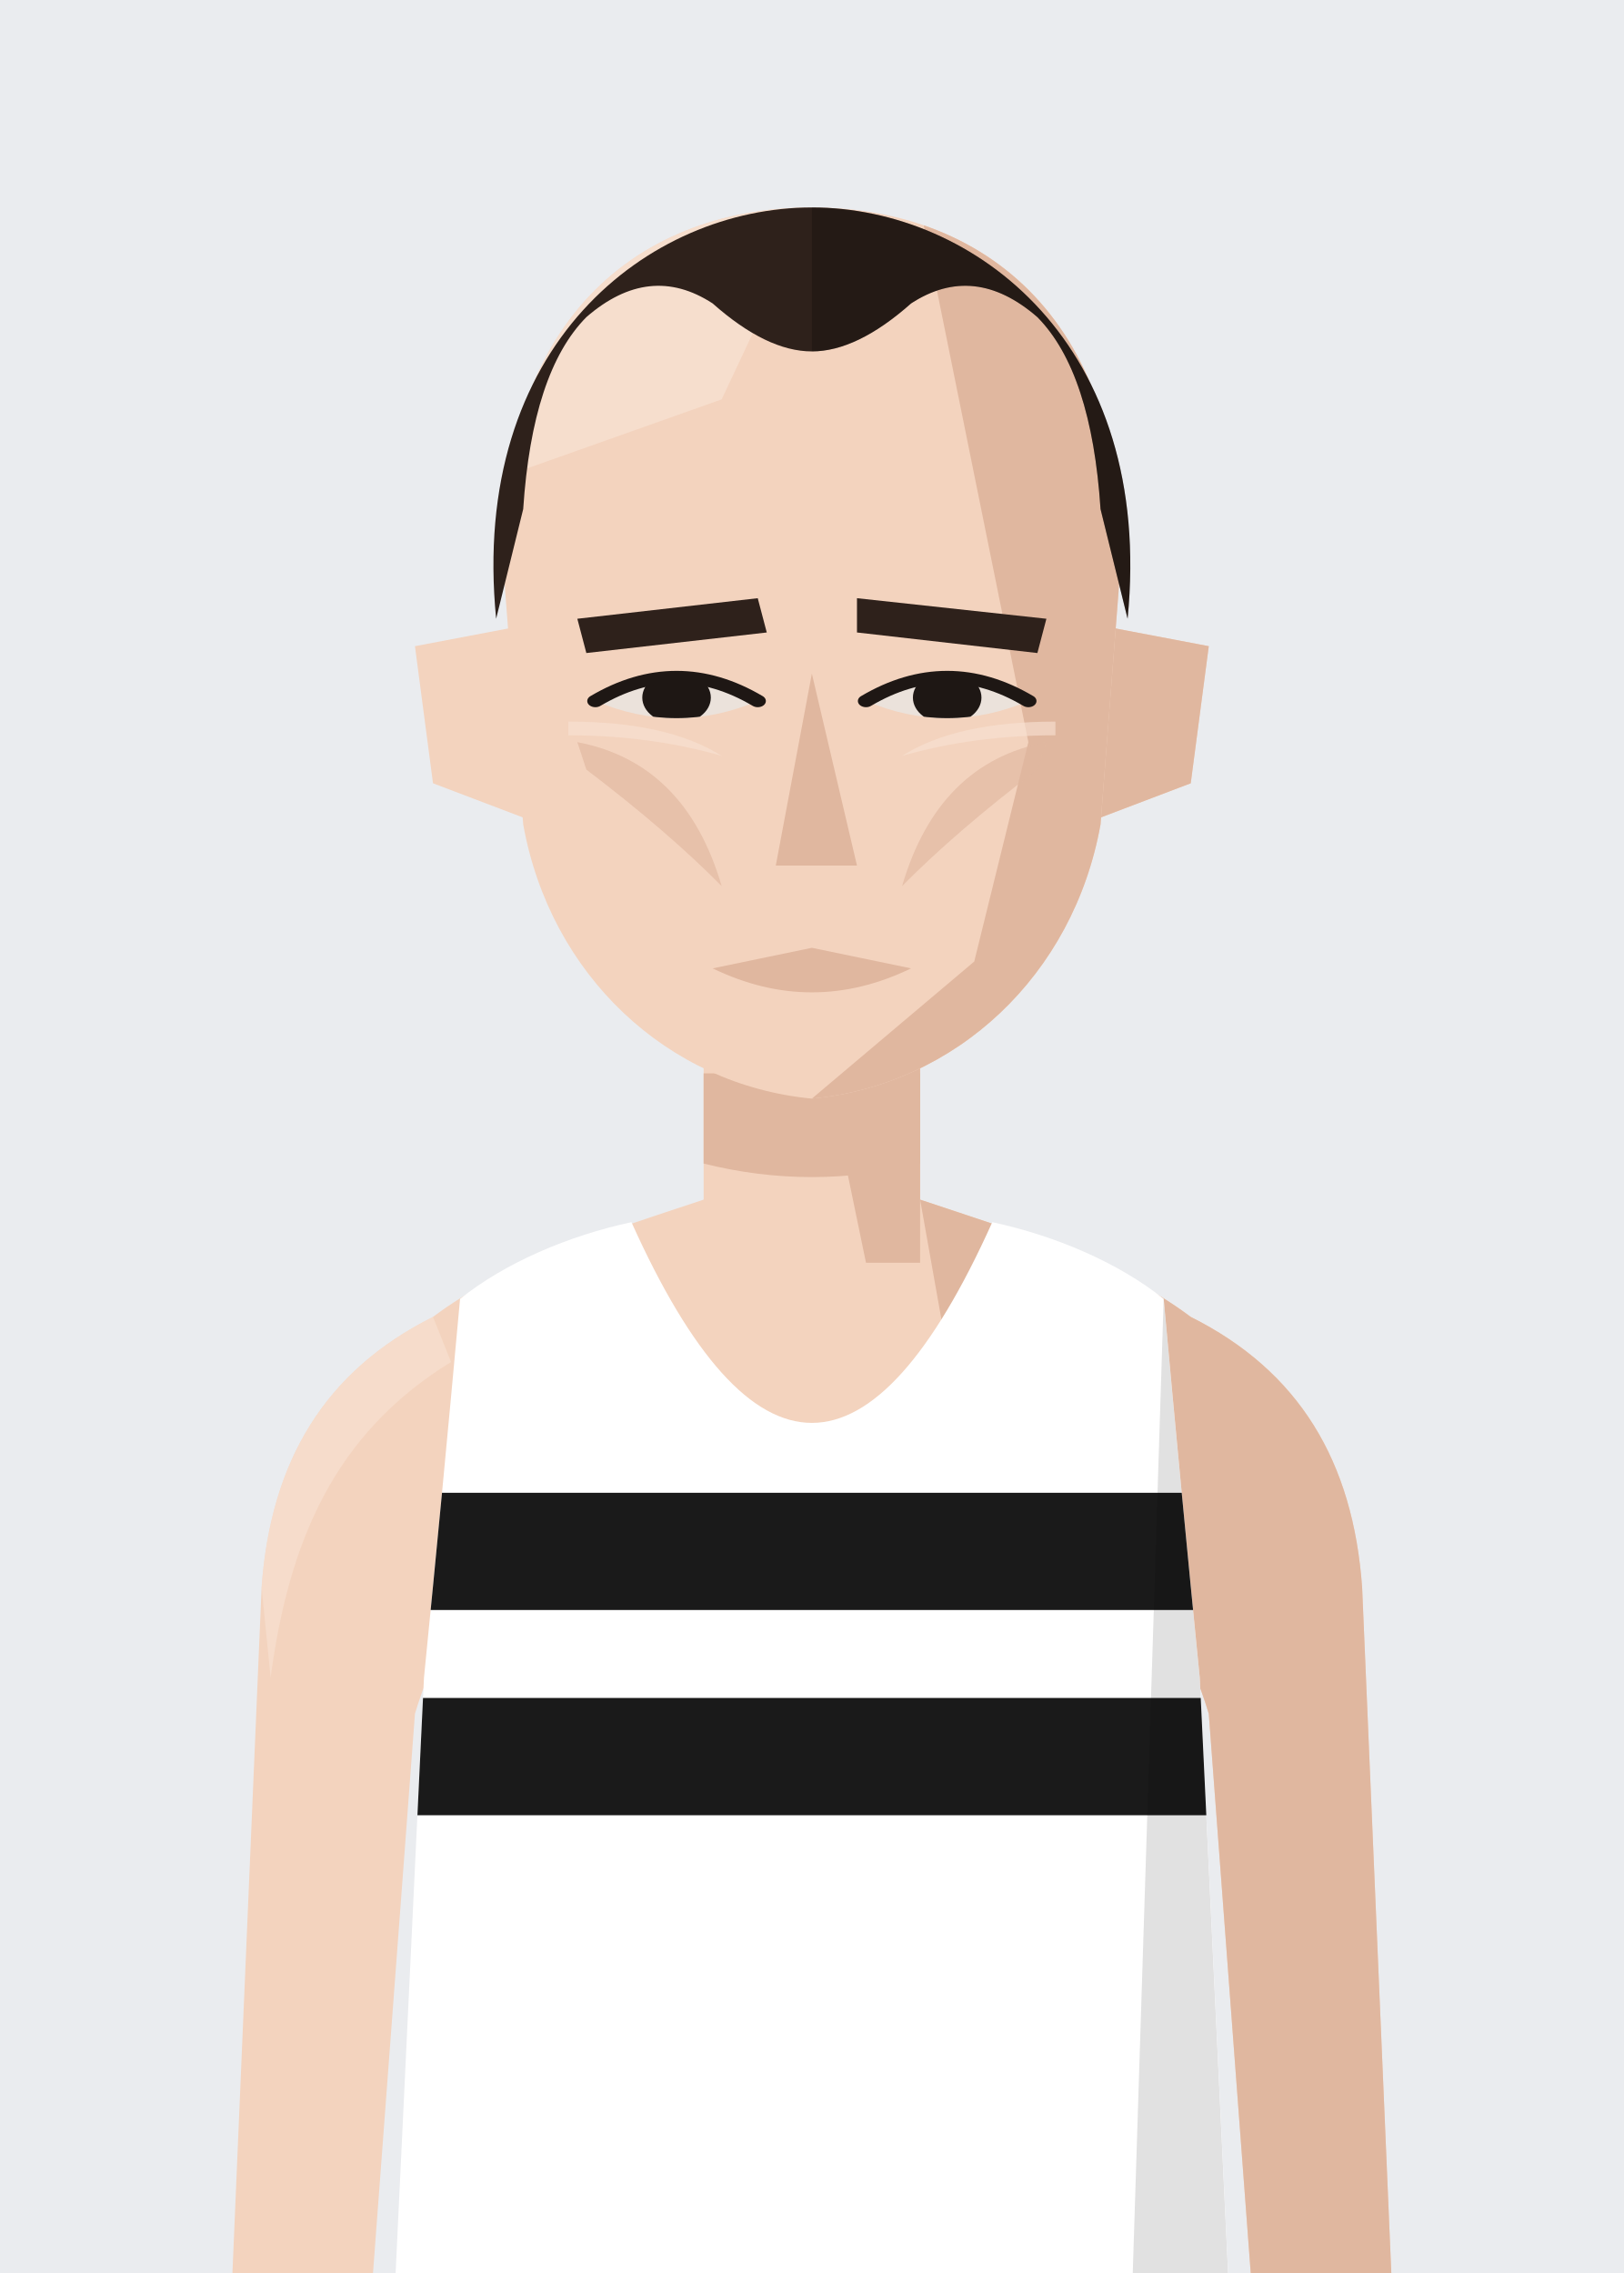
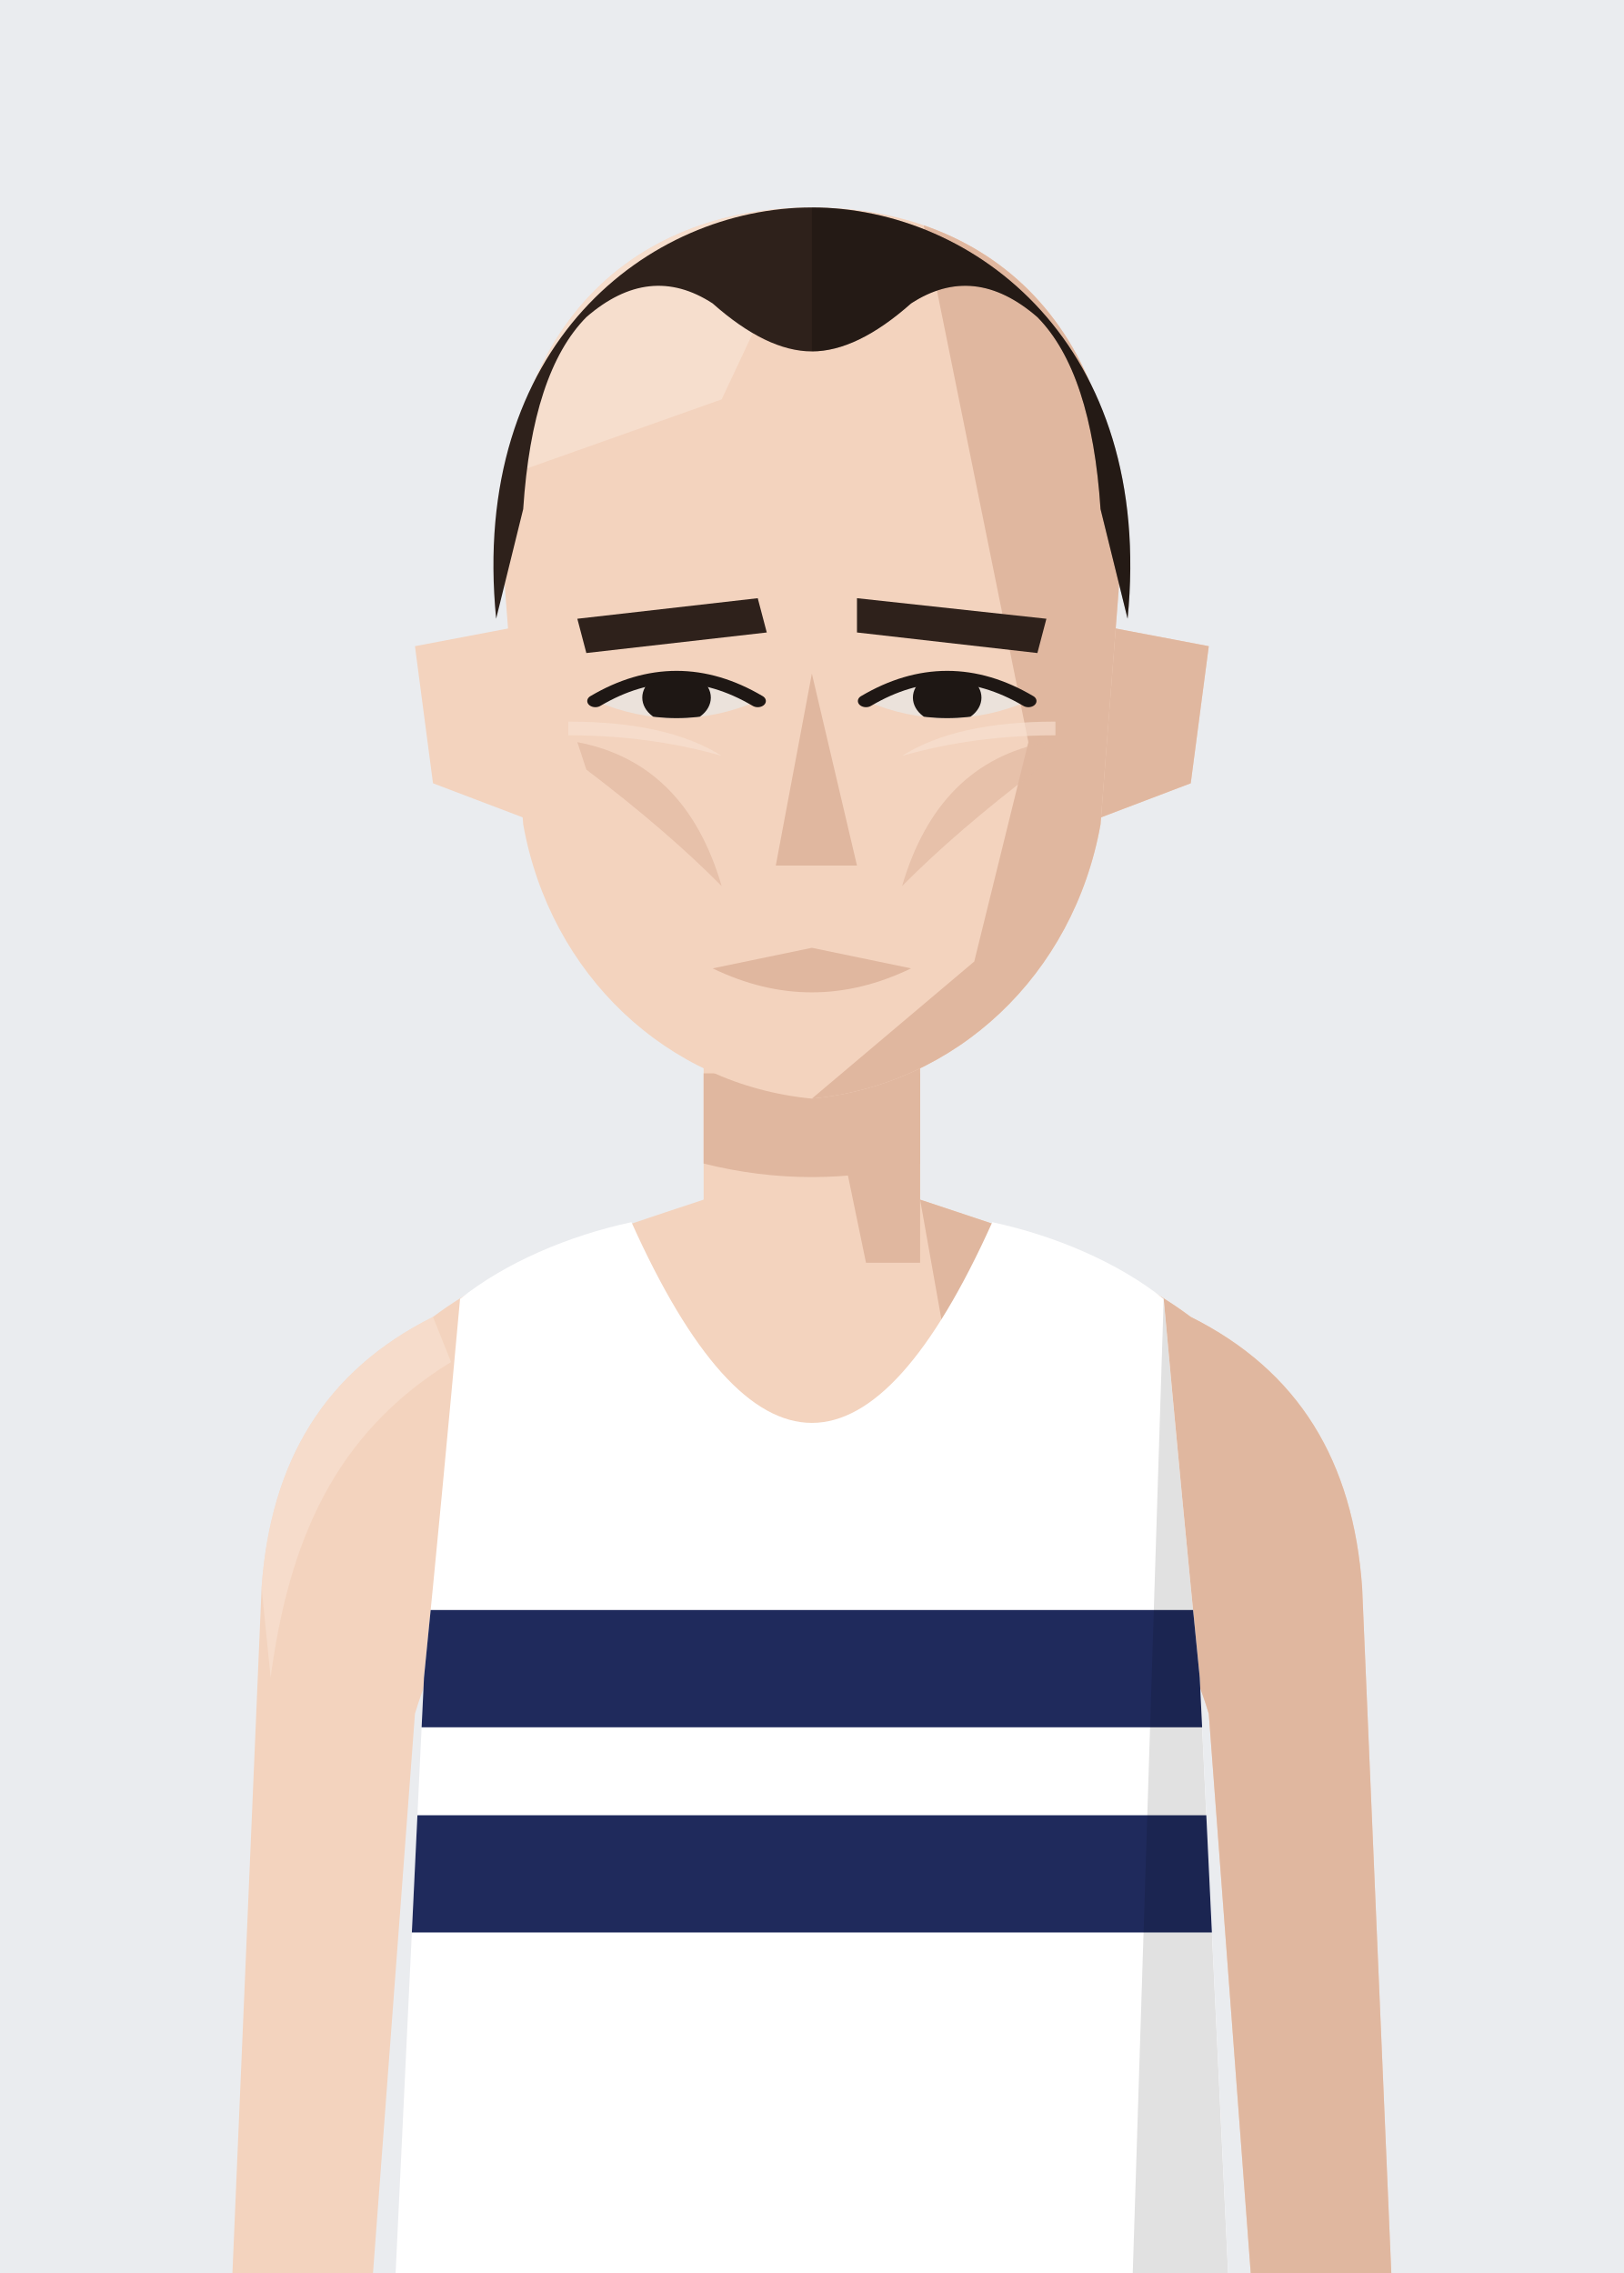
<svg xmlns="http://www.w3.org/2000/svg" viewBox="10 20 180 252">
  <defs>
    <clipPath id="vf">
      <path d="M53,330 L57,246 Q59,226 61,204 C66,200 73,197 80,195.5 Q100,240 120,195.5 C127,197 134,200 139,204 Q141,226 143,246 L147,330 Z" />
    </clipPath>
    <clipPath id="hf">
      <path d="M66,96 C64,58 80,40 100,40 C120,40 136,58 134,96 L132,130 C129,152 116,168 100,170 C84,168 71,152 68,130 Z" />
    </clipPath>
    <clipPath id="rf">
      <rect x="100" y="0" width="100" height="300" />
    </clipPath>
    <clipPath id="ef">
      <path d="M76,112 Q85,105 94,112 Q85,117 76,112 Z" />
      <path d="M106,112 Q115,105 124,112 Q115,117 106,112 Z" />
    </clipPath>
    <clipPath id="cf">
      <rect x="0" y="92" width="200" height="300" />
    </clipPath>
  </defs>
  <rect width="200" height="280" fill="#EAECEF" />
  <g transform="translate(0,-40)">
    <rect x="88" y="171" width="24" height="37" fill="#F3D3BE" />
    <path d="M88,193 C76,197 66,200 58,206 C46,212 40,222 39,236 L35,330 L50,330 L56,250 Q59,240 64,238 L136,238 Q141,240 144,250 L150,330 L165,330 L161,236 C160,222 154,212 142,206 C134,200 124,197 112,193" fill="#F3D3BE" />
    <g fill="#E0B79F">
      <path d="M112,193 C124,197 134,200 142,206 C154,212 160,222 161,236 L165,330 L150,330 L144,250 Q141,240 136,238 L120,238 Z" />
      <path d="M58,206 C46,212 40,222 39,236 L40,246 C42,231 47,219 60,211 Z" fill="#F8E2D3" opacity=".6" />
      <polygon points="100,171 112,171 112,200 106,200" />
      <path d="M88,179 L112,179 L112,189 Q100,192 88,189 Z" />
    </g>
    <g transform="translate(0,83) scale(1,0.76) translate(0,-40)">
      <g fill="#F3D3BE">
        <path d="M72,100 L56,104 L58,124 L74,132 Z" />
        <path d="M128,100 L144,104 L142,124 L126,132 Z" />
        <path d="M128,100 L144,104 L142,124 L126,132 Z" fill="#E0B79F" />
        <path d="M66,96 C64,58 80,40 100,40 C120,40 136,58 134,96 L132,130 C129,152 116,168 100,170 C84,168 71,152 68,130 Z" />
      </g>
      <g clip-path="url(#hf)">
        <polygon points="112,40 140,40 140,180 100,180 100,170 118,150 124,118 120,92" fill="#E0B79F" />
        <polygon points="60,40 100,40 90,68 60,82" fill="#F8E2D3" opacity=".7" />
      </g>
      <g fill="#2E211B">
        <polygon points="74,100 94,97 95,102 75,105" />
        <polygon points="105,97 126,100 125,105 105,102" />
      </g>
      <g fill="#EBE2DB">
        <path d="M76,112 Q85,105 94,112 Q85,117 76,112 Z" />
        <path d="M106,112 Q115,105 124,112 Q115,117 106,112 Z" />
      </g>
      <g clip-path="url(#ef)" fill="#1E1714">
        <circle cx="85" cy="111.5" r="3.8" />
        <circle cx="115" cy="111.5" r="3.8" />
      </g>
      <g fill="none" stroke="#1E1714" stroke-width="1.8" stroke-linecap="round">
        <path d="M76,112 Q85,105 94,112" />
        <path d="M106,112 Q115,105 124,112" />
      </g>
      <polygon points="100,108 105,136 96,136" fill="#E0B79F" />
      <path d="M89,151 L100,148 L111,151 Q100,158 89,151 Z" fill="#E0B79F" />
      <g clip-path="url(#hf)">
        <g fill="#E0B79F" opacity=".65">
          <path d="M74,118 Q86,121 90,139 Q84,131 75,122 Z" />
          <path d="M126,118 Q114,121 110,139 Q116,131 125,122 Z" />
        </g>
        <g fill="#F8E2D3" opacity=".6">
          <path d="M73,115 Q84,115 90,120 Q82,117 73,117 Z" />
          <path d="M127,115 Q116,115 110,120 Q118,117 127,117 Z" />
        </g>
      </g>
      <g fill="#2E211B">
        <path d="M65,100 C62,60 82,40 100,40 C118,40 138,60 135,100 L132,84 Q131,64 125,56 Q118,48 111,54 Q105,61 100,61 Q95,61 89,54 Q82,48 75,56 Q69,64 68,84 Z" />
        <g clip-path="url(#rf)" fill="#000" opacity=".22">
          <path d="M65,100 C62,60 82,40 100,40 C118,40 138,60 135,100 L132,84 Q131,64 125,56 Q118,48 111,54 Q105,61 100,61 Q95,61 89,54 Q82,48 75,56 Q69,64 68,84 Z" />
        </g>
      </g>
    </g>
    <g clip-path="url(#vf)">
      <path d="M53,330 L57,246 Q59,226 61,204 C66,200 73,197 80,195.5 Q100,240 120,195.5 C127,197 134,200 139,204 Q141,226 143,246 L147,330 Z" fill="#ffffff" />
      <g transform="matrix(6.2857 0 0 6.5 37.14 193)">
-         <rect x="0" y="5" width="20" height="2" fill="#1a1a1a" />
-         <rect x="0" y="8.5" width="20" height="2" fill="#1a1a1a" />
+         <rect x="0" y="7" width="20" height="2" fill="#1f2a5c" />
+         <rect x="0" y="10.5" width="20" height="2" fill="#1f2a5c" />
      </g>
      <path d="M139,204 Q141,226 143,246 L147,330 L135,330 Z" fill="#000" opacity="0.12" />
    </g>
  </g>
</svg>
